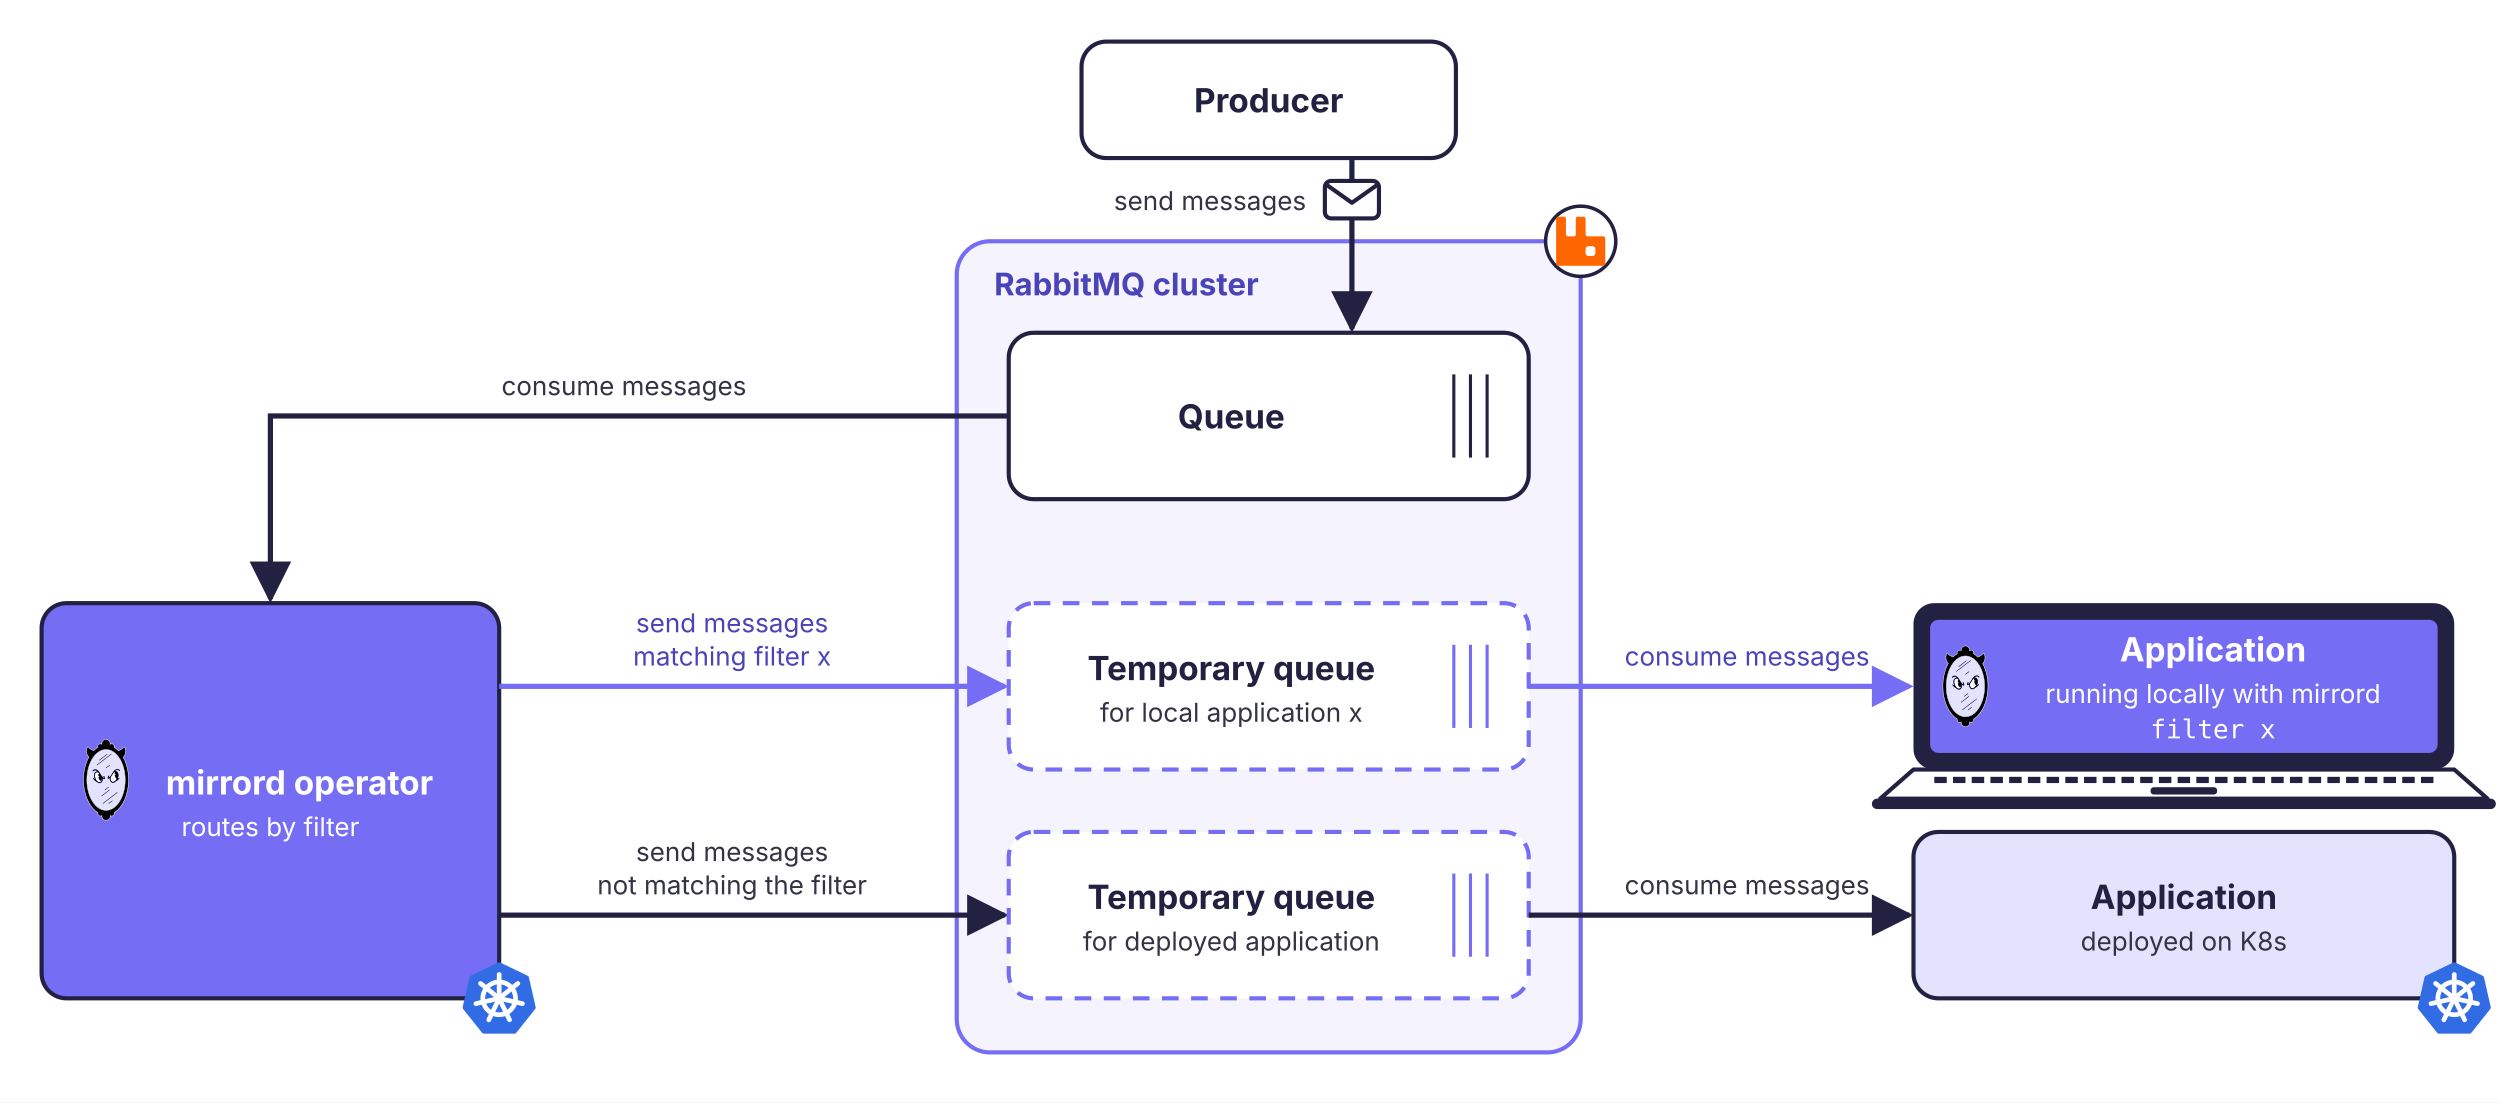
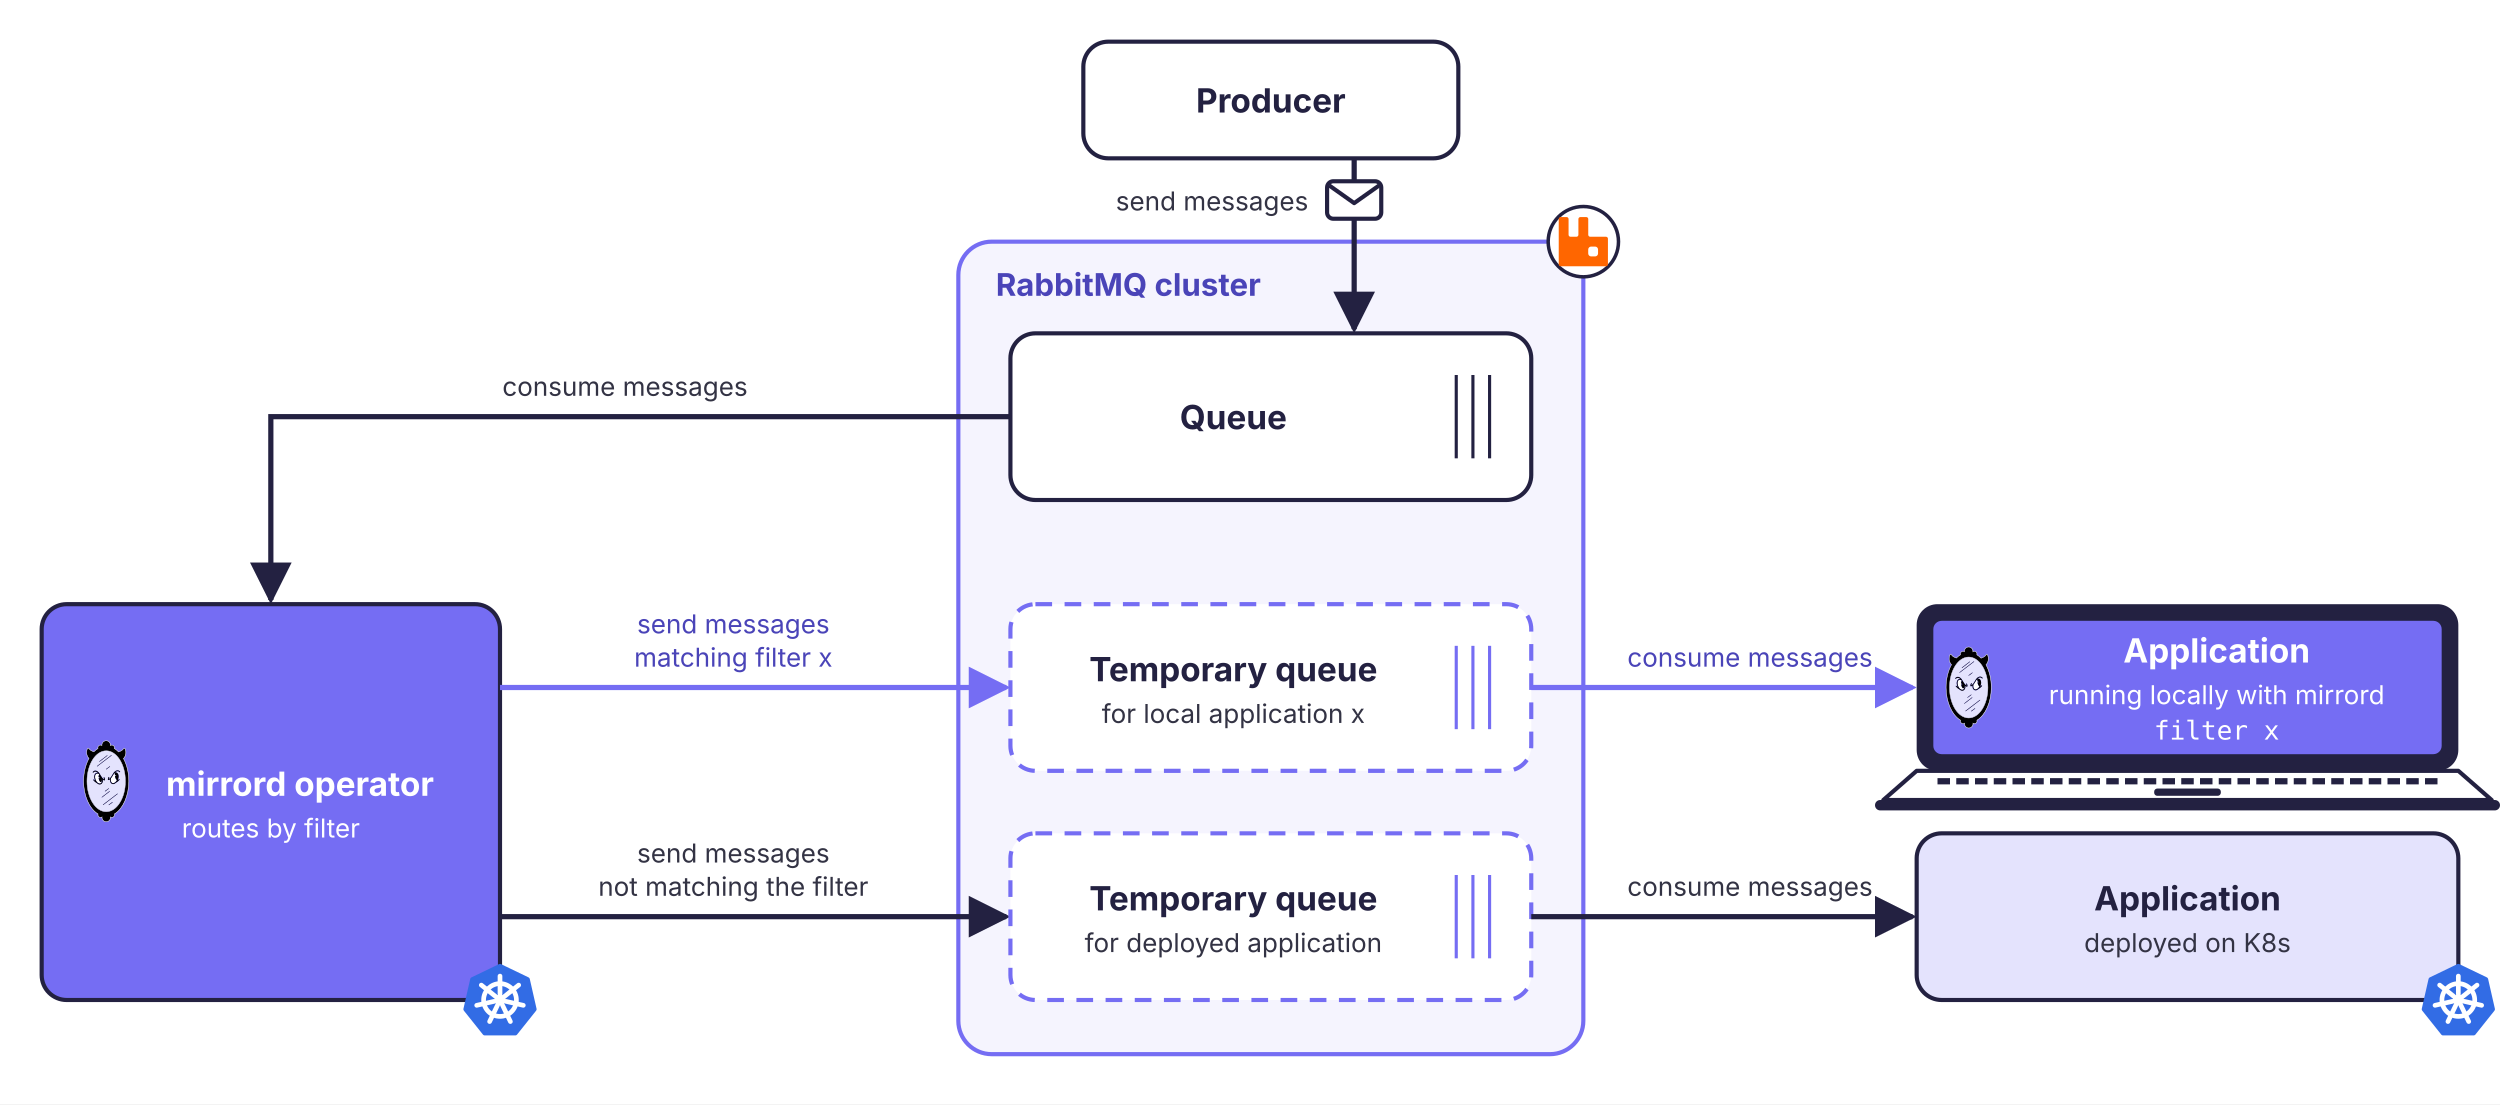
- <svg xmlns="http://www.w3.org/2000/svg" viewBox="0 0 1202 530" width="1202" height="530" font-family="Inter, Helvetica, Arial, sans-serif" role="img" aria-labelledby="t d">
+ <svg xmlns="http://www.w3.org/2000/svg" viewBox="0 0 1200 530" width="1200" height="530" font-family="Inter, Helvetica, Arial, sans-serif" role="img" aria-labelledby="t d">
  <defs>
    <marker id="arrow" viewBox="0 0 10 10" refX="9" refY="5" markerWidth="8" markerHeight="8" orient="auto-start-reverse">
      <path d="M0 0 L10 5 L0 10 z" fill="#232141" />
    </marker>
    <marker id="arrow-purple" viewBox="0 0 10 10" refX="9" refY="5" markerWidth="8" markerHeight="8" orient="auto-start-reverse">
      <path d="M0 0 L10 5 L0 10 z" fill="#756DF3" />
    </marker>
    <symbol id="k8s" viewBox="0 0 32 32">
      <polygon points="16.00,1.60 27.73,7.25 30.62,19.94 22.51,30.11 9.49,30.11 1.38,19.94 4.27,7.25" fill="#326CE5" stroke="#326CE5" stroke-width="2" stroke-linejoin="round" />
      <g fill="none" stroke="#ffffff" stroke-width="2" stroke-linecap="round">
        <circle cx="16" cy="16" r="7" />
        <line x1="16.00" y1="13.40" x2="16.00" y2="5.80" />
        <line x1="18.03" y1="14.38" x2="23.97" y2="9.64" />
        <line x1="18.53" y1="16.58" x2="25.94" y2="18.27" />
        <line x1="17.13" y1="18.34" x2="20.43" y2="25.19" />
        <line x1="14.87" y1="18.34" x2="11.57" y2="25.19" />
        <line x1="13.47" y1="16.58" x2="6.06" y2="18.27" />
        <line x1="13.97" y1="14.38" x2="8.03" y2="9.64" />
      </g>
      <circle cx="16" cy="16" r="2.4" fill="#ffffff" />
    </symbol>
    <symbol id="rabbitmq" viewBox="0 0 32 32">
      <circle cx="16" cy="16" r="15" fill="#ffffff" stroke="#232141" stroke-width="1.5" />
      <path transform="translate(5.5 5.5) scale(0.875)" fill="#FF6600" d="M23.035 9.601h-7.677a.956.956 0 01-.962-.962V.962a.956.956 0 00-.962-.956H10.56a.956.956 0 00-.962.956V8.64a.956.956 0 01-.962.962H5.762a.956.956 0 01-.961-.962V.962A.956.956 0 003.839 0H.959a.956.956 0 00-.956.962v22.076A.956.956 0 00.965 24h22.07a.956.956 0 00.962-.962V10.58a.956.956 0 00-.962-.98zm-3.86 8.152a1.437 1.437 0 01-1.437 1.443h-1.924a1.437 1.437 0 01-1.436-1.443v-1.917a1.437 1.437 0 011.436-1.443h1.924a1.437 1.437 0 011.437 1.443z" />
    </symbol>
    <symbol id="envelope" viewBox="0 0 28 20">
      <rect x="1" y="1" width="26" height="18" rx="3" fill="#ffffff" stroke="#232141" stroke-width="2" />
      <path d="M2 3 L14 11.5 L26 3" fill="none" stroke="#232141" stroke-width="2" stroke-linejoin="round" />
    </symbol>
    <symbol id="mirrord" viewBox="97 61 391 696">
      <path fill="#ffffff" d="M255.6,387c4.1,19.1-0.9,36.1-12,40.5c-8.2,3.2-17.8,0-26.5-8.2c-0.3-0.6-0.9-0.9-1.5-1.2c0,0,0,0-0.3-0.3 c-5.5-5.6-10.5-13.2-14-22c-4.7-11.5-6.1-23.2-4.4-33.5c1.8-9.4,6.1-16.1,12.8-18.8c5.5-2.3,12.5-1.5,19.3,2.6 c1.5,2.3,2.6,4.4,3.8,6.2c-4.1,2.6-6.4,10.3-6.4,20.3l3.2,1.8l11.1,6.5l-12.5,1.5h-0.9c0.3,1.2,0.3,2.3,0.6,3.5 c3.2,17.9,12,31.1,19,29.7c6.4-1.2,9.6-14.4,7.6-30.2C255.3,386.4,255.6,386.7,255.6,387z" />
      <path fill="#ffffff" d="M384,398.4c-3.2,6.8-7.3,12.3-12,17c0,0,0,0-0.3,0c-0.6,0.3-0.9,0.9-1.2,1.2c-8.7,7.9-18.4,11.5-26.5,8.2 c-11.1-4.7-16-21.4-12-40.5c1.5-1.8,3.2-3.8,4.7-5.6c5-6.5,9-13.2,12.8-20l1.2-2.1c1.2-1.8,2-3.8,3.2-5.6c1.2-2.1,2.6-4.4,4.4-7 c3.5-2.1,6.7-3.2,9.9-3.8c-2,4.7-2.3,10.3-2.3,15.3l3.2,1.8l11.1,6.5l-12.5,1.5h-0.9c0.3,1.2,0.3,2.3,0.6,3.8 C370.5,384.6,377.5,397,384,398.4z" />
      <path fill="#E4E3FD" d="M405,391.7c-1.5-1.2-3.8-0.9-5,0.6c-3.2,4.1-7,7.9-11.1,11.5c1.2-2.3,2.6-5,3.5-7.6 c5.3-12.6,6.7-25.8,4.7-37.3c-2.3-12-8.2-20.6-16.9-24.1c-4.1-1.8-8.8-2.1-13.7-1.2c4.4-4.4,10.2-8.5,17.5-10 c8.2-1.5,16.6,1.5,20.4,7.3c1.2,1.5,3.2,2.1,5,0.9c1.5-1.2,2-3.2,0.9-4.7c-5.5-8.2-16.6-12.3-27.4-10c-11.1,2.1-19.3,9.7-24.2,15.6 c-2,2.3-3.8,5-5.5,7.3c-2,2.9-3.5,5.6-5,8.2c-1.2,2.1-2.3,3.8-3.2,5.6l-1.2,2.1c-3.8,6.5-7.6,13.2-12.3,19.1 c-5.8,7.6-11.7,12.9-18.4,16.7c0.6-5,2-9.7,4.4-14.1c0.9-1.8,0.3-3.8-1.5-4.7c-1.7-0.9-3.8-0.3-4.7,1.5c-2.9,5.6-4.7,11.5-5.3,17.6 c0,0.9-0.3,3.5,1.5,5.6c1.2,1.2,2.3,1.8,4.1,1.8c1.5,0,2.9-0.3,4.4-1.5c2.6-1.5,5.3-3.2,7.9-5.3c-1.7,18.5,5,34.1,17.5,39.3 c2.9,1.2,5.8,1.8,8.8,1.8c8.5,0,17.5-4.4,25.4-12c11.4-6.2,21.6-14.4,29.5-24.7C406.7,395.2,406.4,392.8,405,391.7z M292.1,149.1 c90.1,0,163.6,116.6,163.6,259.6s-73.5,259.6-163.6,259.6c-90.4,0-163.6-116.6-163.6-259.6S201.9,149.1,292.1,149.1z M389.5,517.3 c0.9-0.6,0.9-1.8,0.3-2.3c-0.6-0.9-1.8-0.9-2.3-0.3l-122.5,93.7c-0.9,0.6-0.9,1.8-0.3,2.3c0.3,0.3,0.9,0.6,1.5,0.6 c0.3,0,0.9,0,1.2-0.3L389.5,517.3z M346.9,589c0.9-0.6,0.9-1.8,0.3-2.3c-0.6-0.9-1.8-0.9-2.3-0.3l-31.2,23.2 c-0.9,0.6-0.9,1.8-0.3,2.3c0.3,0.6,0.9,0.9,1.5,0.9c0.3,0,0.6-0.3,0.9-0.3L346.9,589z M338.2,189.1c0.9-0.6,0.9-1.8,0.3-2.3 c-0.6-0.9-1.8-0.9-2.3-0.3l-122.5,93.4c-0.9,0.6-0.9,1.8-0.3,2.3c0.3,0.3,0.9,0.6,1.5,0.6c0.3,0,0.9,0,0.9-0.3L338.2,189.1z M324.4,284.5c0.9-0.6,0.9-1.8,0.3-2.3c-0.6-0.9-1.7-0.9-2.3-0.3l-31.2,22.9c-0.9,0.6-0.9,1.8-0.3,2.3c0.3,0.6,0.9,0.6,1.5,0.6 c0.3,0,0.6,0,0.9-0.3L324.4,284.5z M322.7,495.9c0.9-0.6,0.9-1.8,0.3-2.3c-0.6-0.9-1.8-0.9-2.3-0.3l-66.2,50.8 c-0.9,0.6-0.9,1.8-0.3,2.3c0.3,0.3,0.9,0.6,1.5,0.6c0.3,0,0.6,0,0.9-0.3L322.7,495.9z M314.8,472.4c0.9-0.6,0.9-1.8,0.3-2.3 c-0.6-0.9-1.8-0.9-2.3-0.3L281.6,493c-0.9,0.6-0.9,1.8-0.3,2.3c0.3,0.6,0.9,0.9,1.5,0.9c0.3,0,0.9-0.3,0.9-0.3L314.8,472.4z M302.3,190.5c0.9-0.6,0.9-1.8,0.3-2.3c-0.6-0.9-1.7-0.9-2.3-0.3L234,239c-0.9,0.6-0.9,1.8-0.3,2.3c0.3,0.3,0.9,0.6,1.5,0.6 c0.3,0,0.9,0,1.2-0.3L302.3,190.5z M280.1,399.6c1.8-2.1,1.5-4.7,1.5-5.6c-0.6-6.2-2.3-12.3-5-17.9c-0.9-1.8-2.9-2.3-4.7-1.5 c-1.8,0.9-2.3,2.9-1.5,4.7c2.3,4.4,3.8,9.4,4.4,14.1c-6.4-3.8-12.5-9.4-18.4-16.7c-4.7-6.2-8.8-12.9-12.3-19.1l-1.5-2.3 c-1.2-1.8-2-3.8-3.2-5.6c-1.5-2.3-2.9-5.3-5-8.2c0,0,0,0,0-0.3c-1.5-2.3-3.5-5-5.5-7.3c-5-5.9-13.1-13.2-24.2-15.6 c-10.8-2.1-21.9,2.1-27.4,10c-1.2,1.5-0.6,3.8,0.9,4.7c1.5,1.2,3.8,0.6,4.7-0.9c4.1-5.9,12.5-8.8,20.4-7.3 c7.3,1.5,13.1,5.9,17.5,10c-4.7-0.9-9.3-0.3-13.7,1.2c-8.8,3.5-14.6,12-16.9,24.1c-2,11.5-0.3,24.7,4.7,37.3 c1.2,2.6,2.3,5.3,3.5,7.6c-4.1-3.5-7.9-7.3-11.1-11.5c-1.2-1.5-3.5-1.8-5-0.6c-1.5,1.2-1.8,3.5-0.6,5c8.2,10,18.4,18.5,29.5,24.7 c7.9,7.6,16.9,11.7,25.7,11.7c2.9,0,6.1-0.6,8.8-1.8c12.5-5.3,19-20.6,17.5-39.3c2.6,2.1,5,3.8,7.9,5.3c1.5,0.9,2.9,1.2,4.4,1.2 C277.8,401.4,279.2,400.8,280.1,399.6z" />
      <path d="M439.4,215.2c29.5,54,45.5,122.4,45.5,193.8c0,123.6-49,234.9-122.8,279.2c0.6,2.1,1.2,4.4,1.2,6.8 c0,12.3-10.2,22.6-22.5,22.6c-4.4,0-8.8-1.2-12.3-3.5c0.3,1.2,0.3,2.6,0.3,3.8c0,20.3-16.3,36.7-36.5,36.7s-36.5-16.4-36.5-36.7 c0-1.2,0-2.6,0.3-3.8c-3.5,2.3-7.9,3.5-12.3,3.5c-12.3,0-22.5-10-22.5-22.6c0-2.3,0.3-4.7,1.2-6.8C148.6,643.6,99.3,532.3,99.3,409 c0-71.9,16.3-140.9,46.4-195.3c-1.5-0.9-2.3-2.1-3.5-3.2c-9.9-11.2-15.5-26.4-16.9-42.6c-0.6-11.5,0.9-23.2,5-33.8 c0.6-1.8,2.6-6.8,7.6-7.3c5.3-0.6,8.5,3.8,11.4,7.9c1.2,1.5,2.3,2.9,2.9,3.8c5.5,5.3,12.5,9.7,21.6,13.8c4.4,2.1,9,3.8,13.4,5.3 c11.1-11.2,22.8-20.6,35-27.9c-0.6-2.3-1.2-4.4-1.2-6.8c0-12.3,10.2-22.6,22.5-22.6c4.4,0,8.8,1.2,12.3,3.5c0-1.2-0.3-2.6-0.3-3.8 c0-20.3,16.3-36.7,36.5-36.7c20.1,0,36.5,16.4,36.5,36.7c0,1.2,0,2.6-0.3,3.8c3.5-2.3,7.9-3.5,12.3-3.5c12.5,0,22.5,10.3,22.5,22.6 c0,2.3-0.3,4.7-1.2,6.8c12.5,7.6,24.8,17.3,36.2,29.1c4.7-1.5,9-3.2,13.7-5.3c9-4.1,16-8.5,21.6-13.8c0.9-0.9,2-2.3,2.9-3.8 c2.9-4.1,6.1-8.5,11.4-7.9c5,0.6,7,5.6,7.6,7.3c4.1,10.6,5.5,22.3,4.7,33.8c-1.2,15.9-7,31.4-16.9,42.6 C442.3,212.6,441.1,214,439.4,215.2z M455.7,409c0-143.3-73.5-259.6-163.6-259.6c-90.4,0-163.6,116.6-163.6,259.6 c0,143,73.5,259.6,163.6,259.6C382.5,668.6,455.7,552,455.7,409z" />
      <path fill="#ffffff" d="M292.4,756.6c-21.2,0-38.5-17.4-38.5-38.7c0-0.1,0-0.2,0-0.3c-3,1.3-6.5,2-10,2c-13.5,0-24.5-11-24.5-24.6 c0-2.2,0.2-4.2,0.7-5.9c-36.1-22.2-66.8-60.3-88.9-110.2C109,528.5,97.3,469.7,97.3,409c0-71.5,16.3-140.6,45.8-194.7 c-0.6-0.5-1.1-1-1.5-1.5c-0.3-0.3-0.5-0.6-0.8-0.8l-0.1-0.1c-9.7-10.9-15.9-26.4-17.4-43.7c-0.6-12.5,1.1-24.4,5.1-34.7 c0.8-2.3,3.2-7.9,9.2-8.6c6.5-0.7,10.4,4.7,13.2,8.7c1.1,1.4,2.2,2.8,2.9,3.7c5.3,5,11.9,9.2,20.9,13.3c3.5,1.7,7.6,3.3,12.1,4.8 c10.7-10.7,21.9-19.6,33.2-26.5c-0.5-1.9-0.9-3.7-0.9-5.8c0-13.3,11.2-24.6,24.5-24.6c3.5,0,6.9,0.7,10,2c0-0.1,0-0.2,0-0.3 c0-21.3,17.3-38.7,38.5-38.7c21.2,0,38.5,17.4,38.5,38.7c0,0.1,0,0.2,0,0.3c3-1.3,6.5-2,10-2c13.5,0,24.5,11,24.5,24.6 c0,2.2-0.2,4.2-0.7,5.9c12.2,7.6,23.8,16.9,34.3,27.6c3.7-1.2,7.6-2.7,12.3-4.8c9-4.1,15.7-8.4,21-13.4c0.7-0.7,1.8-2,2.6-3.4 l0.1-0.1c2.8-4,6.7-9.5,13.2-8.8c6,0.7,8.5,6.3,9.3,8.7c4,10.4,5.7,22.4,4.8,34.5c-1.2,16.6-7.5,32.4-17.2,43.5c-0.4,1-1.3,2-2.4,3 c29,53.9,44.9,122.4,44.9,193.3c0,60.9-11.7,119.7-33.9,170.2c-22,49.9-52.6,87.9-88.6,110c0.5,1.9,0.8,3.8,0.8,5.8 c0,13.3-11.2,24.6-24.5,24.6c-3.5,0-6.9-0.7-10-2c0,0.1,0,0.2,0,0.3C330.8,739.2,313.6,756.6,292.4,756.6z M259.4,709.5l-1.2,5 c-0.2,0.9-0.2,2.3-0.2,3.3c0,19.1,15.5,34.7,34.5,34.7s34.5-15.6,34.5-34.7c0-1.1,0-2.4-0.2-3.3l-1.2-5l4.3,2.9 c3.1,2.1,7,3.2,11.1,3.2c11.1,0,20.5-9.4,20.5-20.6c0-2.1-0.5-4.2-1.1-6.2l-0.4-1.5l1.3-0.8c72.9-43.8,121.8-155.3,121.8-277.5 c0-70.8-16.1-139.3-45.3-192.8l-0.9-1.6l1.5-1c1.6-1.1,2.3-2.2,2.4-2.5l0.1-0.4l0.3-0.3c9.3-10.4,15.2-25.5,16.4-41.4 c0.9-11.6-0.7-22.9-4.5-32.9c-0.6-1.7-2.3-5.6-6-6.1c-3.8-0.4-6.3,2.6-9.5,7c-0.9,1.5-2.1,3-3.2,4.1c-5.7,5.4-12.7,9.9-22.2,14.2 c-5.4,2.4-9.7,4-13.9,5.4l-1.2,0.4l-0.9-0.9c-10.9-11.3-23-21-35.8-28.8l-1.5-0.9l0.7-1.6c0.7-1.6,1-3.5,1-6 c0-11.4-9.2-20.6-20.5-20.6c-4.1,0-8.1,1.1-11.1,3.2l-4.3,2.9l1.2-5c0.2-0.9,0.2-2.3,0.2-3.3c0-19.1-15.5-34.7-34.5-34.7 c-19,0-34.5,15.6-34.5,34.7c0,0.5,0.1,1.1,0.1,1.7c0.1,0.7,0.2,1.4,0.2,2.1v3.8l-3.1-2.1c-3.1-2.1-7-3.2-11.1-3.2 c-11.1,0-20.5,9.4-20.5,20.6c0,1.9,0.4,3.6,0.9,5.6l0.5,2.1l-1.3,0.8c-11.8,7.1-23.5,16.4-34.6,27.6l-0.9,0.9l-1.2-0.4 c-5.1-1.7-9.7-3.5-13.6-5.4c-9.5-4.3-16.5-8.8-22.1-14.2l-0.2-0.2l-0.1-0.2c-0.5-0.8-1.7-2.2-2.8-3.6l-0.1-0.1 c-3.1-4.4-5.7-7.5-9.5-7.1c-3.7,0.4-5.4,4.3-5.9,6c-3.8,9.8-5.5,21.2-4.9,33c1.5,16.4,7.3,31.1,16.4,41.3c0.3,0.3,0.6,0.6,0.9,0.9 c0.7,0.8,1.4,1.5,2.2,2l1.6,1l-0.9,1.7c-29.7,53.8-46.1,122.8-46.1,194.3c0,121.9,49.2,233.4,122.4,277.5l1.5,0.9l-0.7,1.6 c-0.7,1.6-1,3.5-1,6c0,11.4,9.2,20.6,20.5,20.6c4.1,0,8.1-1.1,11.1-3.2L259.4,709.5z M292.1,670.6c-91.3,0-165.6-117.3-165.6-261.6 s74.3-261.6,165.6-261.6c91.3,0,165.6,117.3,165.6,261.6S383.4,670.6,292.1,670.6z M292.1,151.4c-89.1,0-161.6,115.5-161.6,257.6 c0,68.8,16.9,133.5,47.7,182.3c30.6,48.5,71,75.2,113.9,75.2c89.1,0,161.6-115.5,161.6-257.6C453.7,267,381.2,151.4,292.1,151.4z" />
      <path d="M344.9,586.3c0.9-0.6,1.7-0.3,2.3,0.3c0.6,0.9,0.3,1.8-0.3,2.3l-31.2,23.2c-0.3,0.3-0.6,0.3-0.9,0.3 c-0.6,0-1.2-0.3-1.5-0.9c-0.6-0.9-0.3-1.8,0.3-2.3L344.9,586.3z" />
      <path d="M372,415.5c4.4-4.4,8.5-10.3,12-17c-6.4-1.8-13.4-13.8-16.3-29.7c-0.3-1.2-0.6-2.3-0.6-3.8h0.9l12.5-1.5l-11.1-6.5 l-3.2-1.8c0-5,0.3-10.6,2.3-15.3c-3.2,0.6-6.7,1.8-9.9,3.8c-1.8,2.3-3.2,5-4.4,7c-1.2,2.1-2.3,3.8-3.2,5.6l-1.2,2.1 c-3.8,6.5-7.9,13.5-12.8,20c-1.5,2.1-3.2,3.8-4.7,5.6c-4.1,19.1,0.9,35.8,12,40.5c8.2,3.2,17.8-0.3,26.5-8.2 C370.8,416.3,371.4,415.8,372,415.5z M410.5,326.8c1.2,1.5,0.9,3.8-0.9,4.7c-1.5,1.2-3.8,0.9-5-0.9c-4.1-5.9-12.5-8.8-20.4-7.3 c-7.3,1.5-13.1,5.9-17.5,10c4.7-0.9,9.3-0.3,13.7,1.2c8.8,3.5,14.9,12,16.9,24.1c2,11.5,0.3,24.7-4.7,37.3 c-1.2,2.6-2.3,5.3-3.5,7.6c4.1-3.5,7.9-7.3,11.1-11.5c1.2-1.5,3.5-1.8,5-0.6c1.5,1.2,1.7,3.5,0.6,5c-8.2,10.3-18.4,18.5-29.5,24.7 c-7.9,7.6-16.9,12-25.4,12c-3.2,0-6.1-0.6-8.8-1.8c-12.5-5.3-19-20.6-17.5-39.3c-2.6,2.1-5.3,3.8-7.9,5.3c-1.5,0.9-3.2,1.5-4.4,1.5 c-1.5,0-2.9-0.6-4.1-1.8c-1.7-2.1-1.5-4.7-1.5-5.6c0.6-6.2,2.3-12,5.3-17.6c0.9-1.8,2.9-2.3,4.7-1.5c1.8,0.9,2.3,2.9,1.5,4.7 c-2.3,4.4-3.8,9.4-4.4,14.1c6.4-3.8,12.5-9.4,18.4-16.7c4.7-6.2,8.8-12.6,12.3-19.1l1.2-2.1c1.2-2.1,2.3-3.8,3.2-5.6 c1.5-2.3,2.9-5.3,5-8.2c1.8-2.3,3.5-5,5.5-7.3c5-5.9,13.4-13.2,24.2-15.6C393.9,314.5,405,318.6,410.5,326.8z" />
      <path d="M324.4,284.5l-31.5,23.2c-0.3,0.3-0.6,0.3-0.9,0.3c-0.6,0-1.2-0.3-1.5-0.6c-0.6-0.9-0.3-1.8,0.3-2.3l31.2-23.2 c0.9-0.6,1.7-0.3,2.3,0.3C325.6,282.7,325.3,283.9,324.4,284.5z" />
      <path d="M312.8,469.5c0.9-0.6,1.8-0.3,2.3,0.3c0.6,0.9,0.3,1.8-0.3,2.3l-31.2,23.2c-0.3,0.3-0.6,0.3-0.9,0.3 c-0.6,0-1.2-0.3-1.5-0.9c-0.6-0.9-0.3-1.8,0.3-2.3L312.8,469.5z" />
      <path d="M387.5,514.7c0.9-0.6,1.8-0.3,2.3,0.3c0.6,0.9,0.3,1.8-0.3,2.3L267,611c-0.3,0.3-0.6,0.3-1.2,0.3c-0.6,0-1.2-0.3-1.5-0.6 c-0.6-0.9-0.6-1.8,0.3-2.3L387.5,514.7z" />
      <path d="M320.7,493c0.9-0.6,1.8-0.3,2.3,0.3c0.6,0.9,0.6,1.8-0.3,2.3l-66.2,51.1c-0.3,0.3-0.6,0.3-0.9,0.3c-0.6,0-1.2-0.3-1.5-0.6 c-0.6-0.9-0.6-1.8,0.3-2.3L320.7,493z" />
      <path d="M300.2,187.9c0.9-0.6,1.7-0.3,2.3,0.3c0.6,0.9,0.6,1.8-0.3,2.3l-65.9,51.1c-0.3,0.3-0.6,0.3-1.2,0.3 c-0.6,0-0.9-0.3-1.5-0.6c-0.6-0.9-0.3-1.8,0.3-2.3L300.2,187.9z" />
      <path d="M213.6,279.8l122.5-93.7c0.6-0.6,1.8-0.3,2.3,0.3c0.6,0.9,0.3,1.8-0.3,2.3l-122.5,93.7c-0.3,0.3-0.6,0.3-0.9,0.3 c-0.6,0-1.2-0.3-1.5-0.6C212.7,281.6,212.7,280.4,213.6,279.8z" />
      <path d="M243.9,427.5c11.1-4.4,16-21.4,12-40.5c-0.3-0.3-0.6-0.6-0.9-0.9c2,15.9-1.2,29.1-7.6,30.2c-7.3,1.5-15.8-12-19-29.7 c-0.3-1.2-0.3-2.3-0.6-3.5h0.9l12.5-1.5l-11.1-6.5l-3.2-1.8c0-10,2.3-17.6,6.4-20.3c-1.2-2.1-2.3-4.1-3.8-6.2 c-7-4.1-13.7-5-19.3-2.6c-6.4,2.6-11.1,9.4-12.8,18.8c-1.8,10-0.3,22,4.4,33.5c3.5,8.8,8.5,16.4,14,22c0,0,0.3,0,0.3,0.3 c0.6,0.3,1.2,0.9,1.5,1.2C225.9,427.2,235.8,430.7,243.9,427.5z M204.9,319.1c11.1,2.1,19.3,9.7,24.2,15.6c2,2.3,3.8,5,5.5,7.3 c0,0,0,0,0,0.3c2,2.9,3.5,5.6,5,8.2c1.2,1.8,2,3.5,3.2,5.6l1.5,2.3c3.8,6.5,7.6,12.9,12.3,19.1c5.8,7.3,11.7,12.9,18.4,16.7 c-0.6-5-2-9.7-4.4-14.1c-0.9-1.8-0.3-3.8,1.5-4.7c1.8-0.9,3.8-0.3,4.7,1.5c2.9,5.6,4.7,11.5,5,17.9c0,0.9,0.3,3.5-1.5,5.6 c-1.2,1.2-2.6,1.8-4.1,1.8c-1.5,0-2.9-0.6-4.4-1.2c-2.6-1.5-5.3-3.2-7.9-5.3c1.7,18.5-5,34.1-17.5,39.3c-2.9,1.2-5.8,1.8-8.8,1.8 c-8.5,0-17.5-4.4-25.7-11.7c-11.4-6.2-21.6-14.7-29.5-24.7c-1.2-1.5-0.9-3.8,0.6-5c1.5-1.2,3.8-0.9,5,0.6c3.2,4.1,7,7.9,11.1,11.5 c-1.2-2.3-2.6-5-3.5-7.6c-5-12.6-6.7-25.8-4.7-37.3c2-12,8.2-20.6,16.9-24.1c4.1-1.8,8.8-2.1,13.7-1.2c-4.4-4.4-10.2-8.8-17.5-10 c-8.2-1.5-16.6,1.5-20.4,7.3c-1.2,1.5-3.2,2.1-4.7,0.9c-1.5-1.2-2-3.2-0.9-4.7C183,320.9,194.1,317.1,204.9,319.1z" />
    </symbol>
  </defs>
-   <rect x="0" y="0" width="1202" height="530" fill="#ffffff" />
+   <rect x="0" y="0" width="1200" height="530" fill="#ffffff" />
  <rect x="460" y="116" width="300" height="390" rx="16" fill="#F5F4FE" stroke="#756DF3" stroke-width="2" />
  <text x="478" y="142" font-size="15" font-weight="700" fill="#4a44b8" text-anchor="start">RabbitMQ cluster</text>
  <rect x="520" y="20" width="180" height="56" rx="12" fill="#ffffff" stroke="#232141" stroke-width="2" />
  <text x="610" y="54" font-size="16" font-weight="700" fill="#232141" text-anchor="middle">Producer</text>
  <line x1="650" y1="76" x2="650" y2="158" stroke="#232141" stroke-width="2.5" marker-end="url(#arrow)" />
  <text x="628" y="101" font-size="12.5" fill="#333344" text-anchor="end">send messages</text>
  <use href="#envelope" x="636" y="86" width="28" height="20" />
  <rect x="485" y="160" width="250" height="80" rx="12" fill="#ffffff" stroke="#232141" stroke-width="2" />
  <line x1="699" y1="180" x2="699" y2="220" stroke="#232141" stroke-width="1.5" />
  <line x1="707" y1="180" x2="707" y2="220" stroke="#232141" stroke-width="1.5" />
  <line x1="715" y1="180" x2="715" y2="220" stroke="#232141" stroke-width="1.5" />
  <text x="592" y="206" font-size="16" font-weight="700" fill="#232141" text-anchor="middle">Queue</text>
  <polyline points="485,200 130,200 130,288" fill="none" stroke="#232141" stroke-width="2.5" marker-end="url(#arrow)" />
  <text x="300" y="190" font-size="12.5" fill="#333344" text-anchor="middle">consume messages</text>
  <rect x="20" y="290" width="220" height="190" rx="12" fill="#756DF3" stroke="#232141" stroke-width="2" />
  <use href="#mirrord" x="40" y="355" width="22" height="40" />
  <text x="144" y="382" font-size="16" font-weight="700" fill="#ffffff" text-anchor="middle">mirrord operator</text>
  <text x="130" y="402" font-size="12.5" fill="#ffffff" text-anchor="middle">routes by filter</text>
  <line x1="240" y1="330" x2="483" y2="330" stroke="#756DF3" stroke-width="2.5" marker-end="url(#arrow-purple)" />
  <text x="352" y="304" font-size="12.5" fill="#4a44b8" text-anchor="middle">send messages</text>
  <text x="352" y="320" font-size="12.5" fill="#4a44b8" text-anchor="middle">matching filter x</text>
  <rect x="485" y="290" width="250" height="80" rx="12" fill="#ffffff" stroke="#756DF3" stroke-width="2" stroke-dasharray="8 6" />
  <line x1="699" y1="310" x2="699" y2="350" stroke="#756DF3" stroke-width="1.5" />
  <line x1="707" y1="310" x2="707" y2="350" stroke="#756DF3" stroke-width="1.5" />
  <line x1="715" y1="310" x2="715" y2="350" stroke="#756DF3" stroke-width="1.5" />
  <text x="592" y="327" font-size="16" font-weight="700" fill="#232141" text-anchor="middle">Temporary queue</text>
  <text x="592" y="347" font-size="12.5" fill="#333344" text-anchor="middle">for local application x</text>
  <line x1="735" y1="330" x2="918" y2="330" stroke="#756DF3" stroke-width="2.5" marker-end="url(#arrow-purple)" />
  <text x="840" y="320" font-size="12.5" fill="#4a44b8" text-anchor="middle">consume messages</text>
  <rect x="920" y="290" width="260" height="80" rx="10" fill="#232141" />
  <rect x="928" y="298" width="244" height="64" rx="4" fill="#756DF3" />
  <path d="M920 370 H1180 L1196 384 H904 Z" fill="#ffffff" stroke="#232141" stroke-width="2" stroke-linejoin="round" />
  <line x1="930" y1="375" x2="1170" y2="375" stroke="#232141" stroke-width="3" stroke-dasharray="6 3" />
  <rect x="1034" y="378.5" width="32" height="3.5" rx="1.5" fill="#232141" />
  <rect x="900" y="384" width="300" height="5" rx="2.5" fill="#232141" />
  <use href="#mirrord" x="934" y="310" width="22" height="40" />
  <text x="1064" y="318" font-size="16" font-weight="700" fill="#ffffff" text-anchor="middle">Application</text>
  <text x="1064" y="338" font-size="12.5" fill="#ffffff" text-anchor="middle">running locally with mirrord</text>
  <text x="1064" y="355" font-size="12.5" font-family="Menlo, Consolas, monospace" fill="#ffffff" text-anchor="middle">filter x</text>
  <line x1="240" y1="440" x2="483" y2="440" stroke="#232141" stroke-width="2.5" marker-end="url(#arrow)" />
  <text x="352" y="414" font-size="12.5" fill="#333344" text-anchor="middle">send messages</text>
  <text x="352" y="430" font-size="12.5" fill="#333344" text-anchor="middle">not matching the filter</text>
  <rect x="485" y="400" width="250" height="80" rx="12" fill="#ffffff" stroke="#756DF3" stroke-width="2" stroke-dasharray="8 6" />
  <line x1="699" y1="420" x2="699" y2="460" stroke="#756DF3" stroke-width="1.5" />
  <line x1="707" y1="420" x2="707" y2="460" stroke="#756DF3" stroke-width="1.5" />
  <line x1="715" y1="420" x2="715" y2="460" stroke="#756DF3" stroke-width="1.5" />
  <text x="592" y="437" font-size="16" font-weight="700" fill="#232141" text-anchor="middle">Temporary queue</text>
  <text x="592" y="457" font-size="12.5" fill="#333344" text-anchor="middle">for deployed application</text>
  <line x1="735" y1="440" x2="918" y2="440" stroke="#232141" stroke-width="2.5" marker-end="url(#arrow)" />
  <text x="840" y="430" font-size="12.5" fill="#333344" text-anchor="middle">consume messages</text>
  <rect x="920" y="400" width="260" height="80" rx="12" fill="#E4E3FD" stroke="#232141" stroke-width="2" />
  <text x="1050" y="437" font-size="16" font-weight="700" fill="#232141" text-anchor="middle">Application</text>
  <text x="1050" y="457" font-size="12.5" fill="#333344" text-anchor="middle">deployed on K8s</text>
  <use href="#k8s" x="222" y="462" width="36" height="36" />
  <use href="#k8s" x="1162" y="462" width="36" height="36" />
  <use href="#rabbitmq" x="742" y="98" width="36" height="36" />
</svg>
